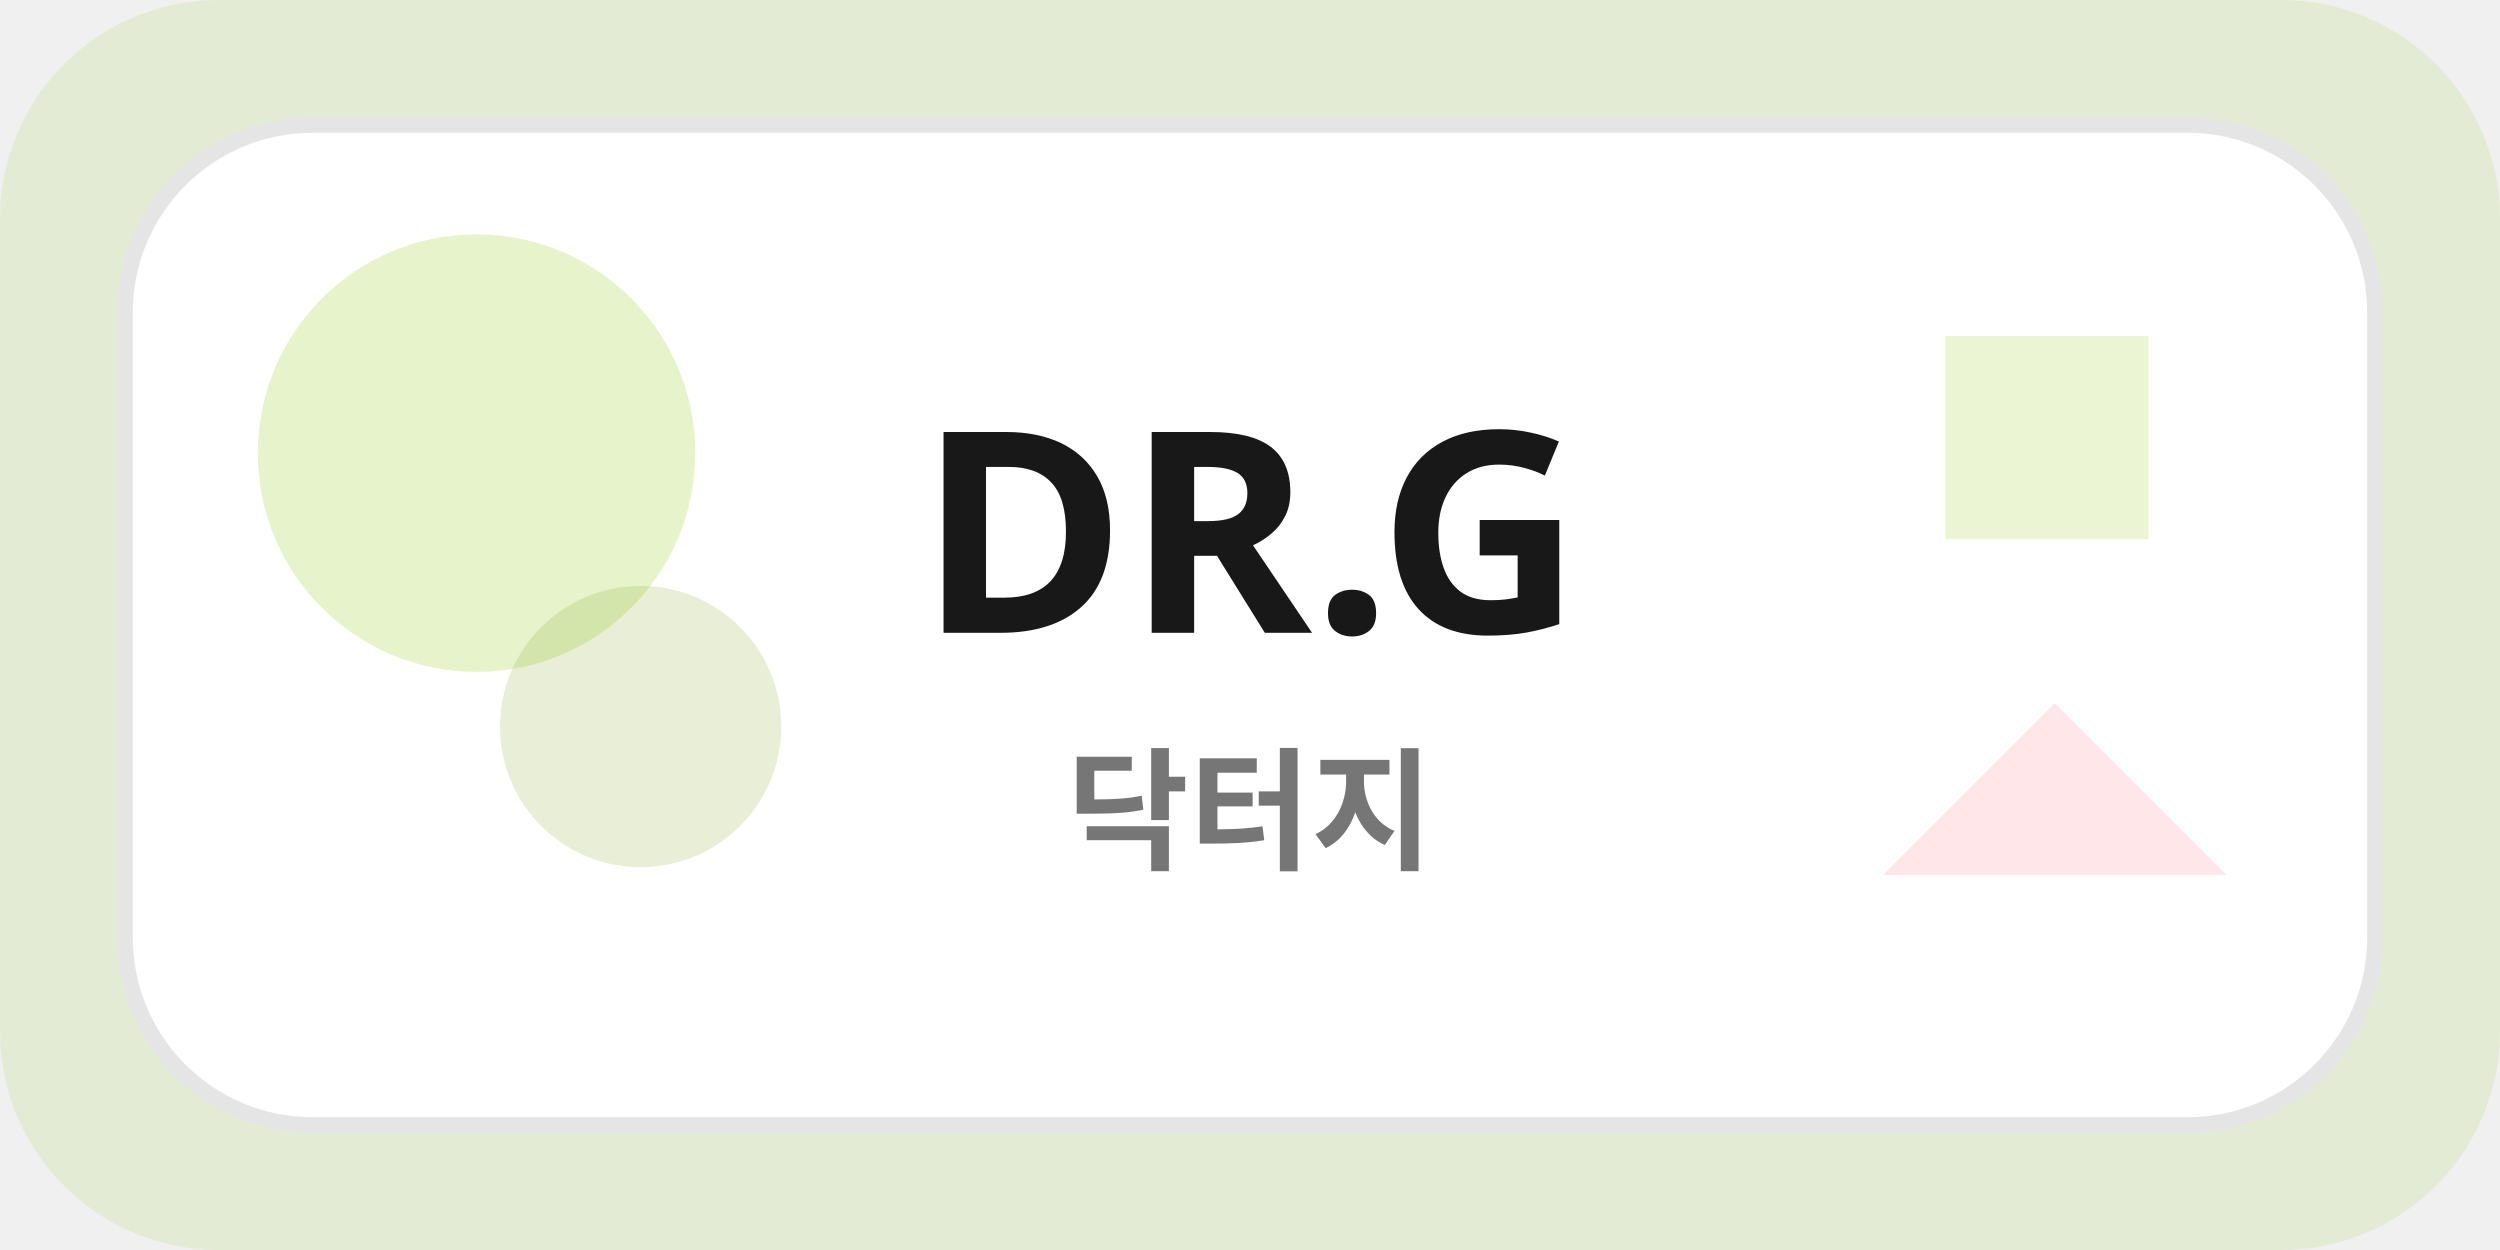
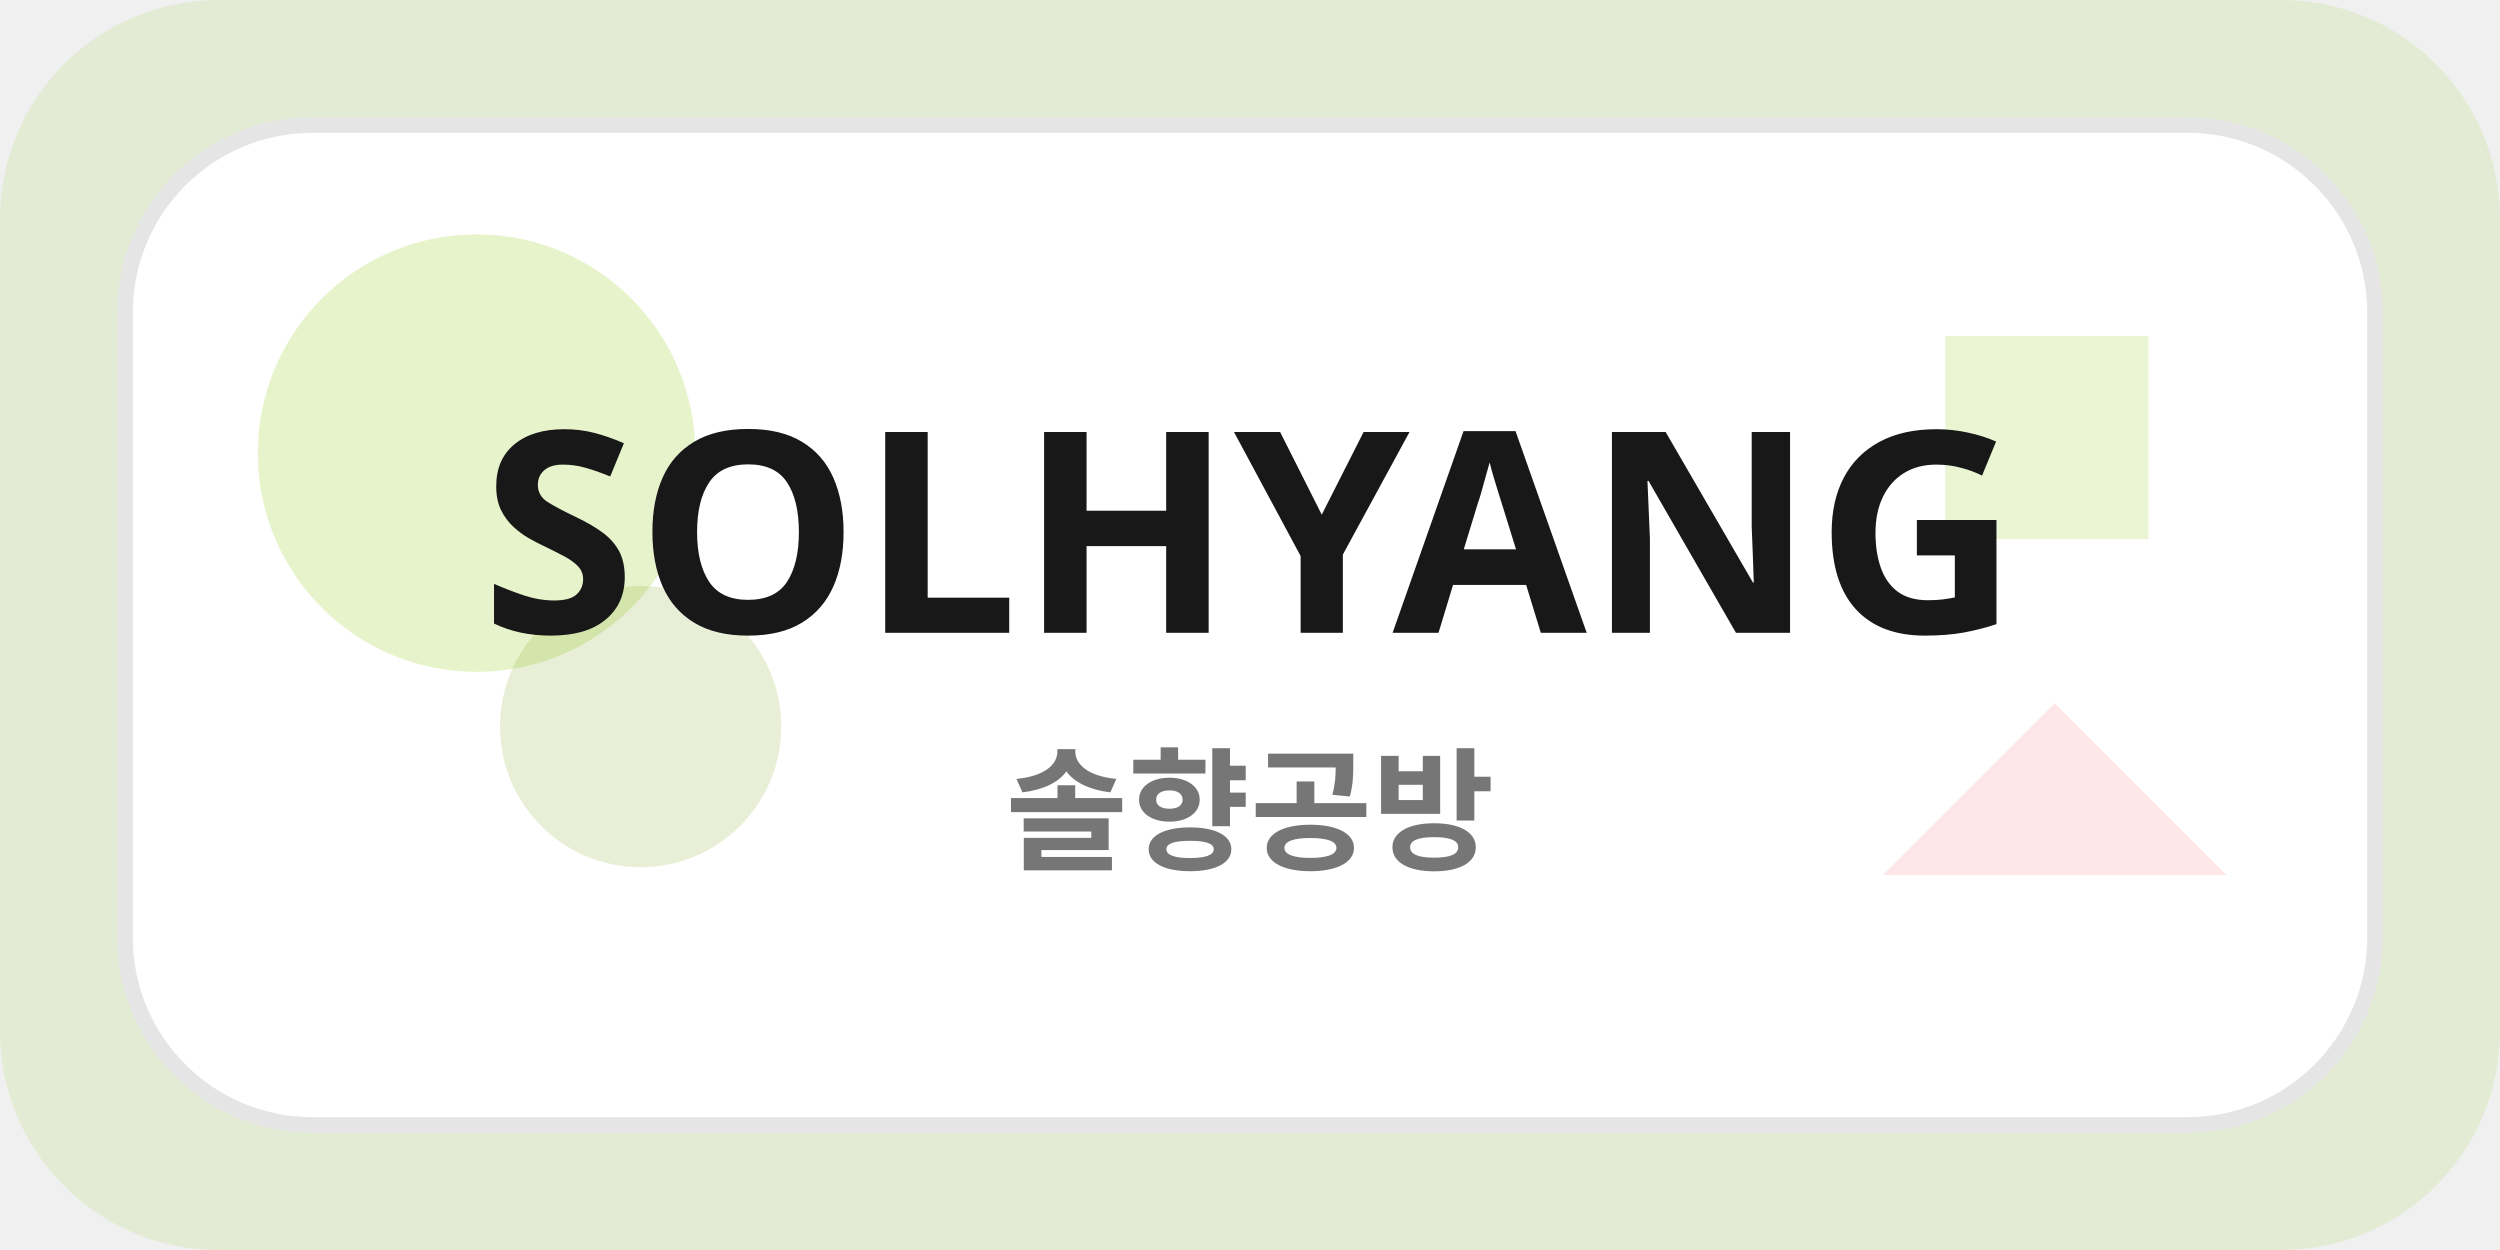
<svg xmlns="http://www.w3.org/2000/svg" width="320" height="160" viewBox="0 0 320 160" role="img" font-family="'Pretendard','Noto Sans KR',sans-serif">
  <rect width="320" height="160" rx="28" fill="#9BCE26" opacity="0.14" />
  <rect x="16" y="16" width="288" height="128" rx="24" fill="#FFFFFF" stroke="#E5E5E5" stroke-width="2" />
  <circle cx="61" cy="58" r="28" fill="#9BCE26" opacity="0.24" />
  <circle cx="82" cy="93" r="18" fill="#7DA81E" opacity="0.18" />
  <path d="M249 43h26v26h-26z" fill="#9BCE26" opacity="0.2" />
  <path d="M263 90l22 22h-44z" fill="#FF4452" opacity="0.13" />
-   <text x="160" y="81" text-anchor="middle" fill="#181818" font-size="36" font-weight="800" letter-spacing="0">DR.G</text>
-   <text x="160" y="110" text-anchor="middle" fill="#767676" font-size="17" font-weight="700" letter-spacing="0">닥터지</text>
+   <text x="160" y="81" text-anchor="middle" fill="#181818" font-size="36" font-weight="800" letter-spacing="0">SOLHYANG</text>
+   <text x="160" y="110" text-anchor="middle" fill="#767676" font-size="17" font-weight="700" letter-spacing="0">솔향공방</text>
</svg>
